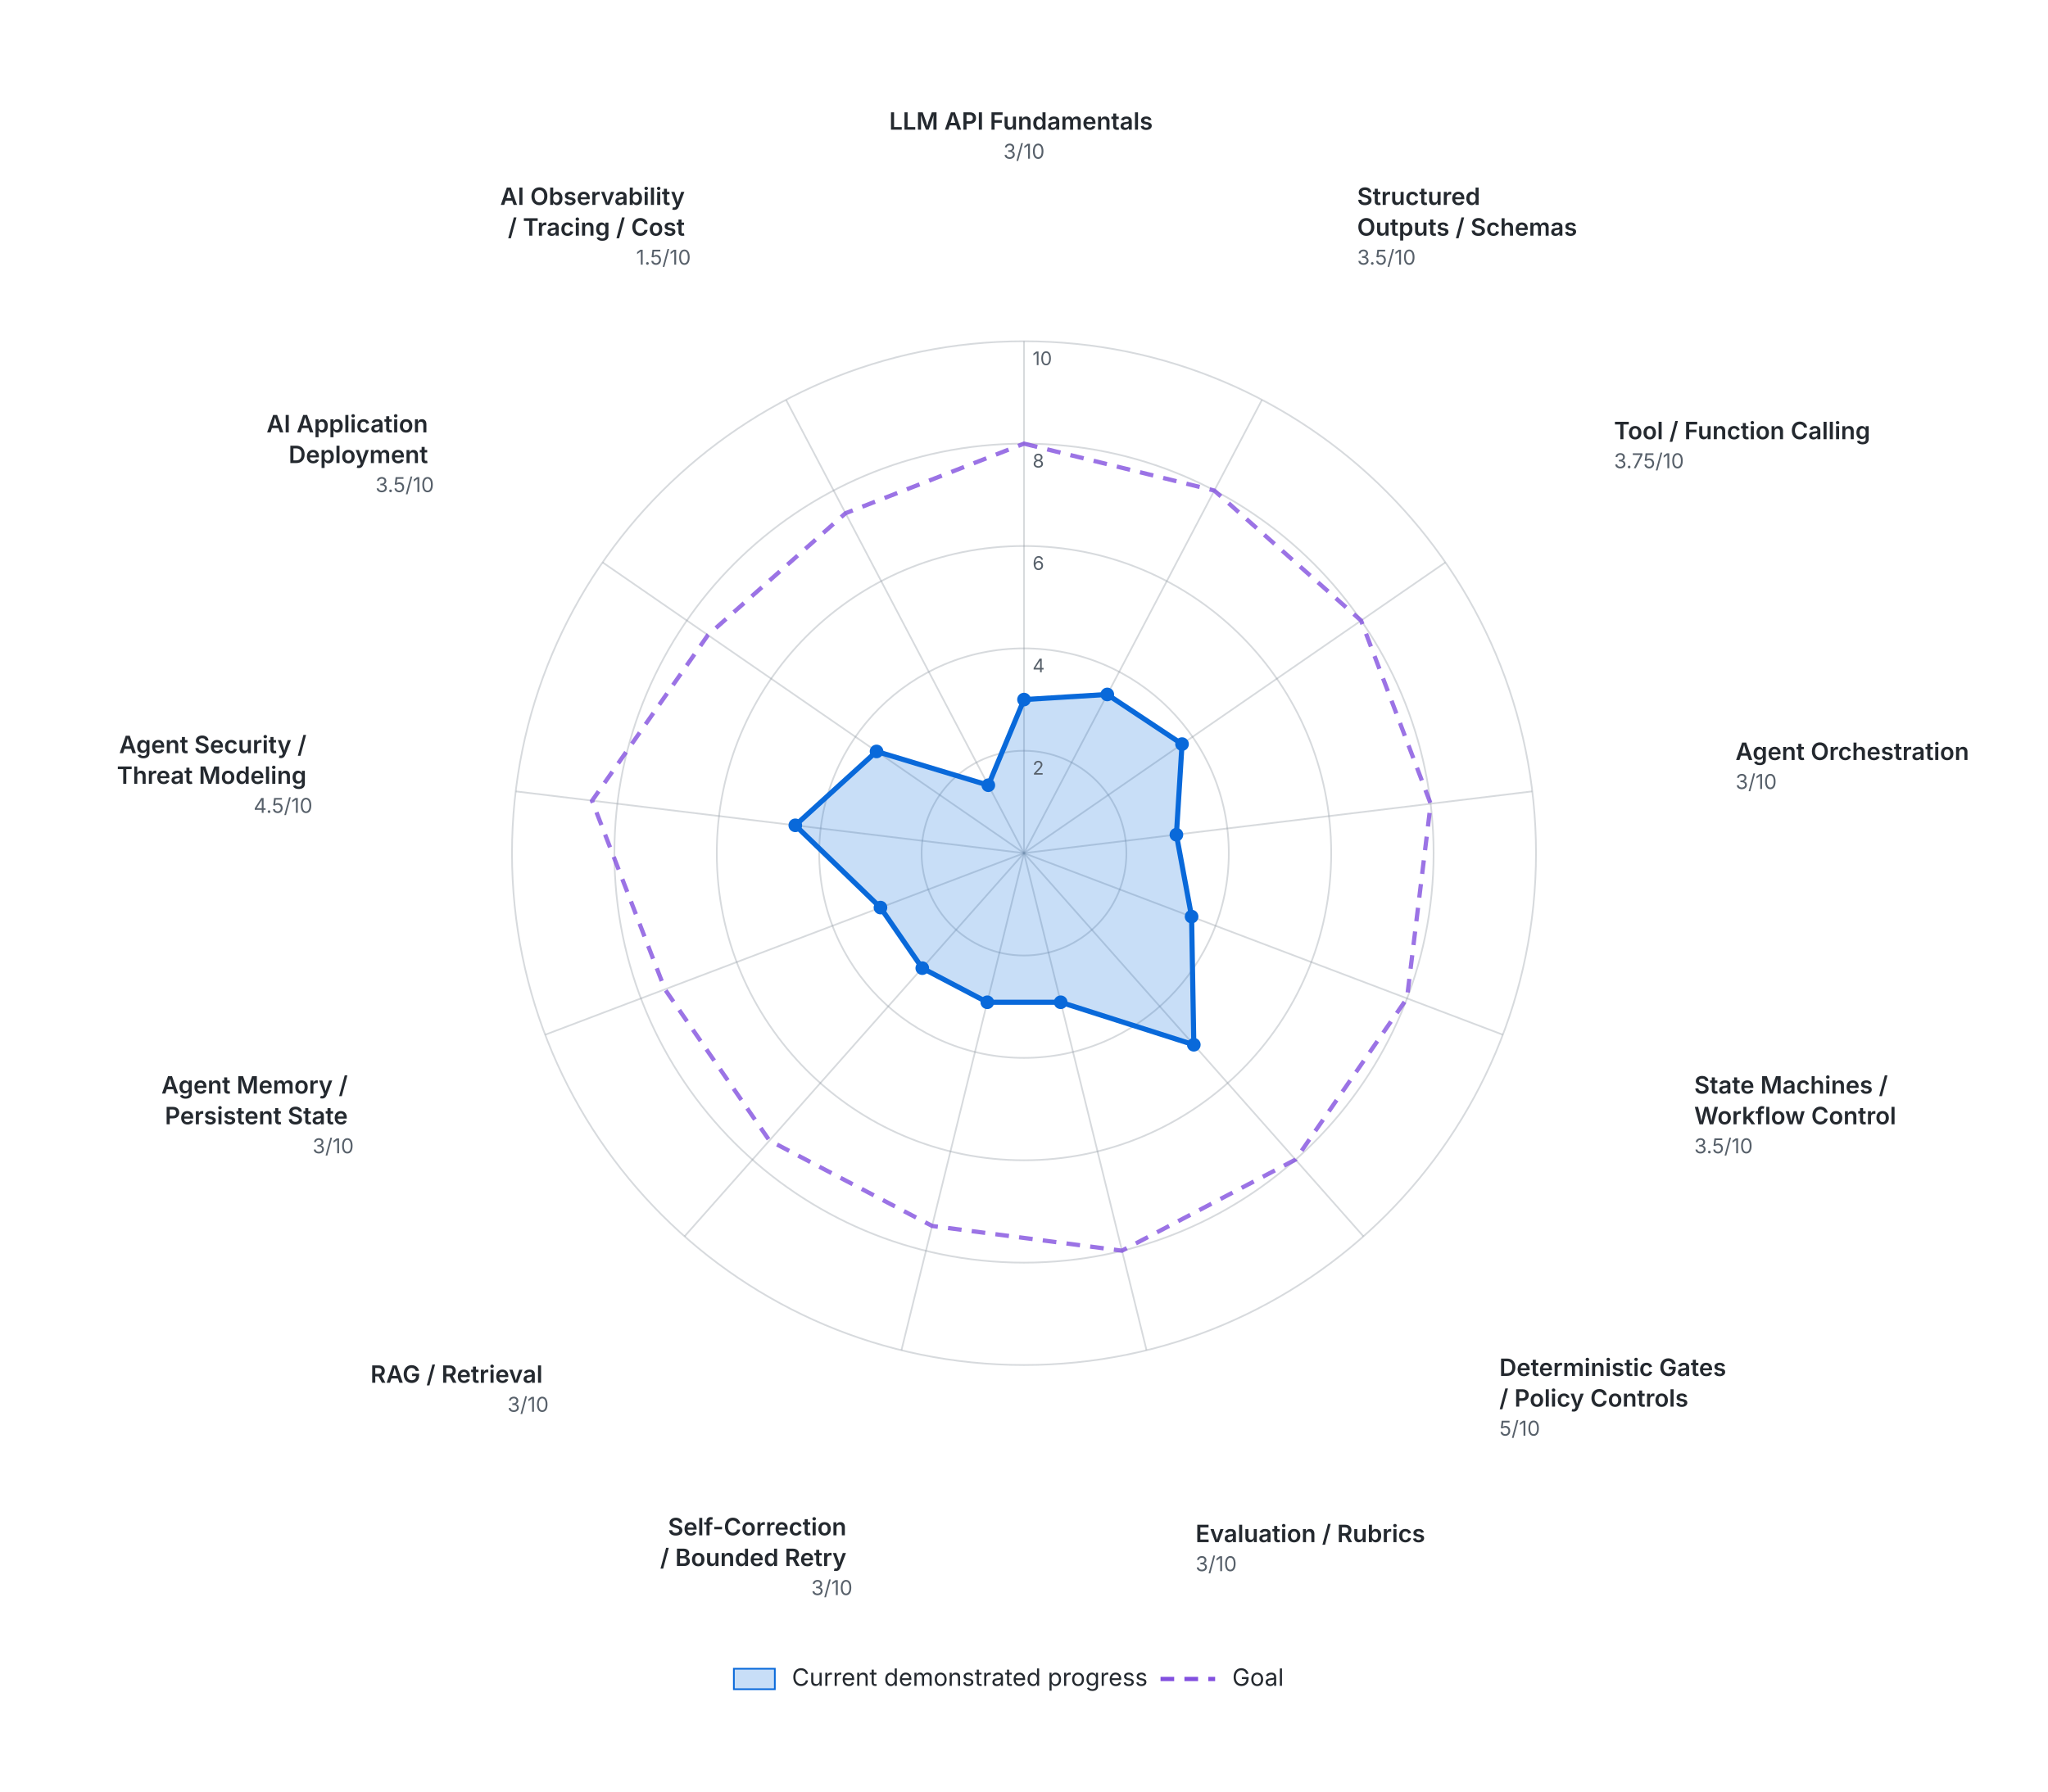
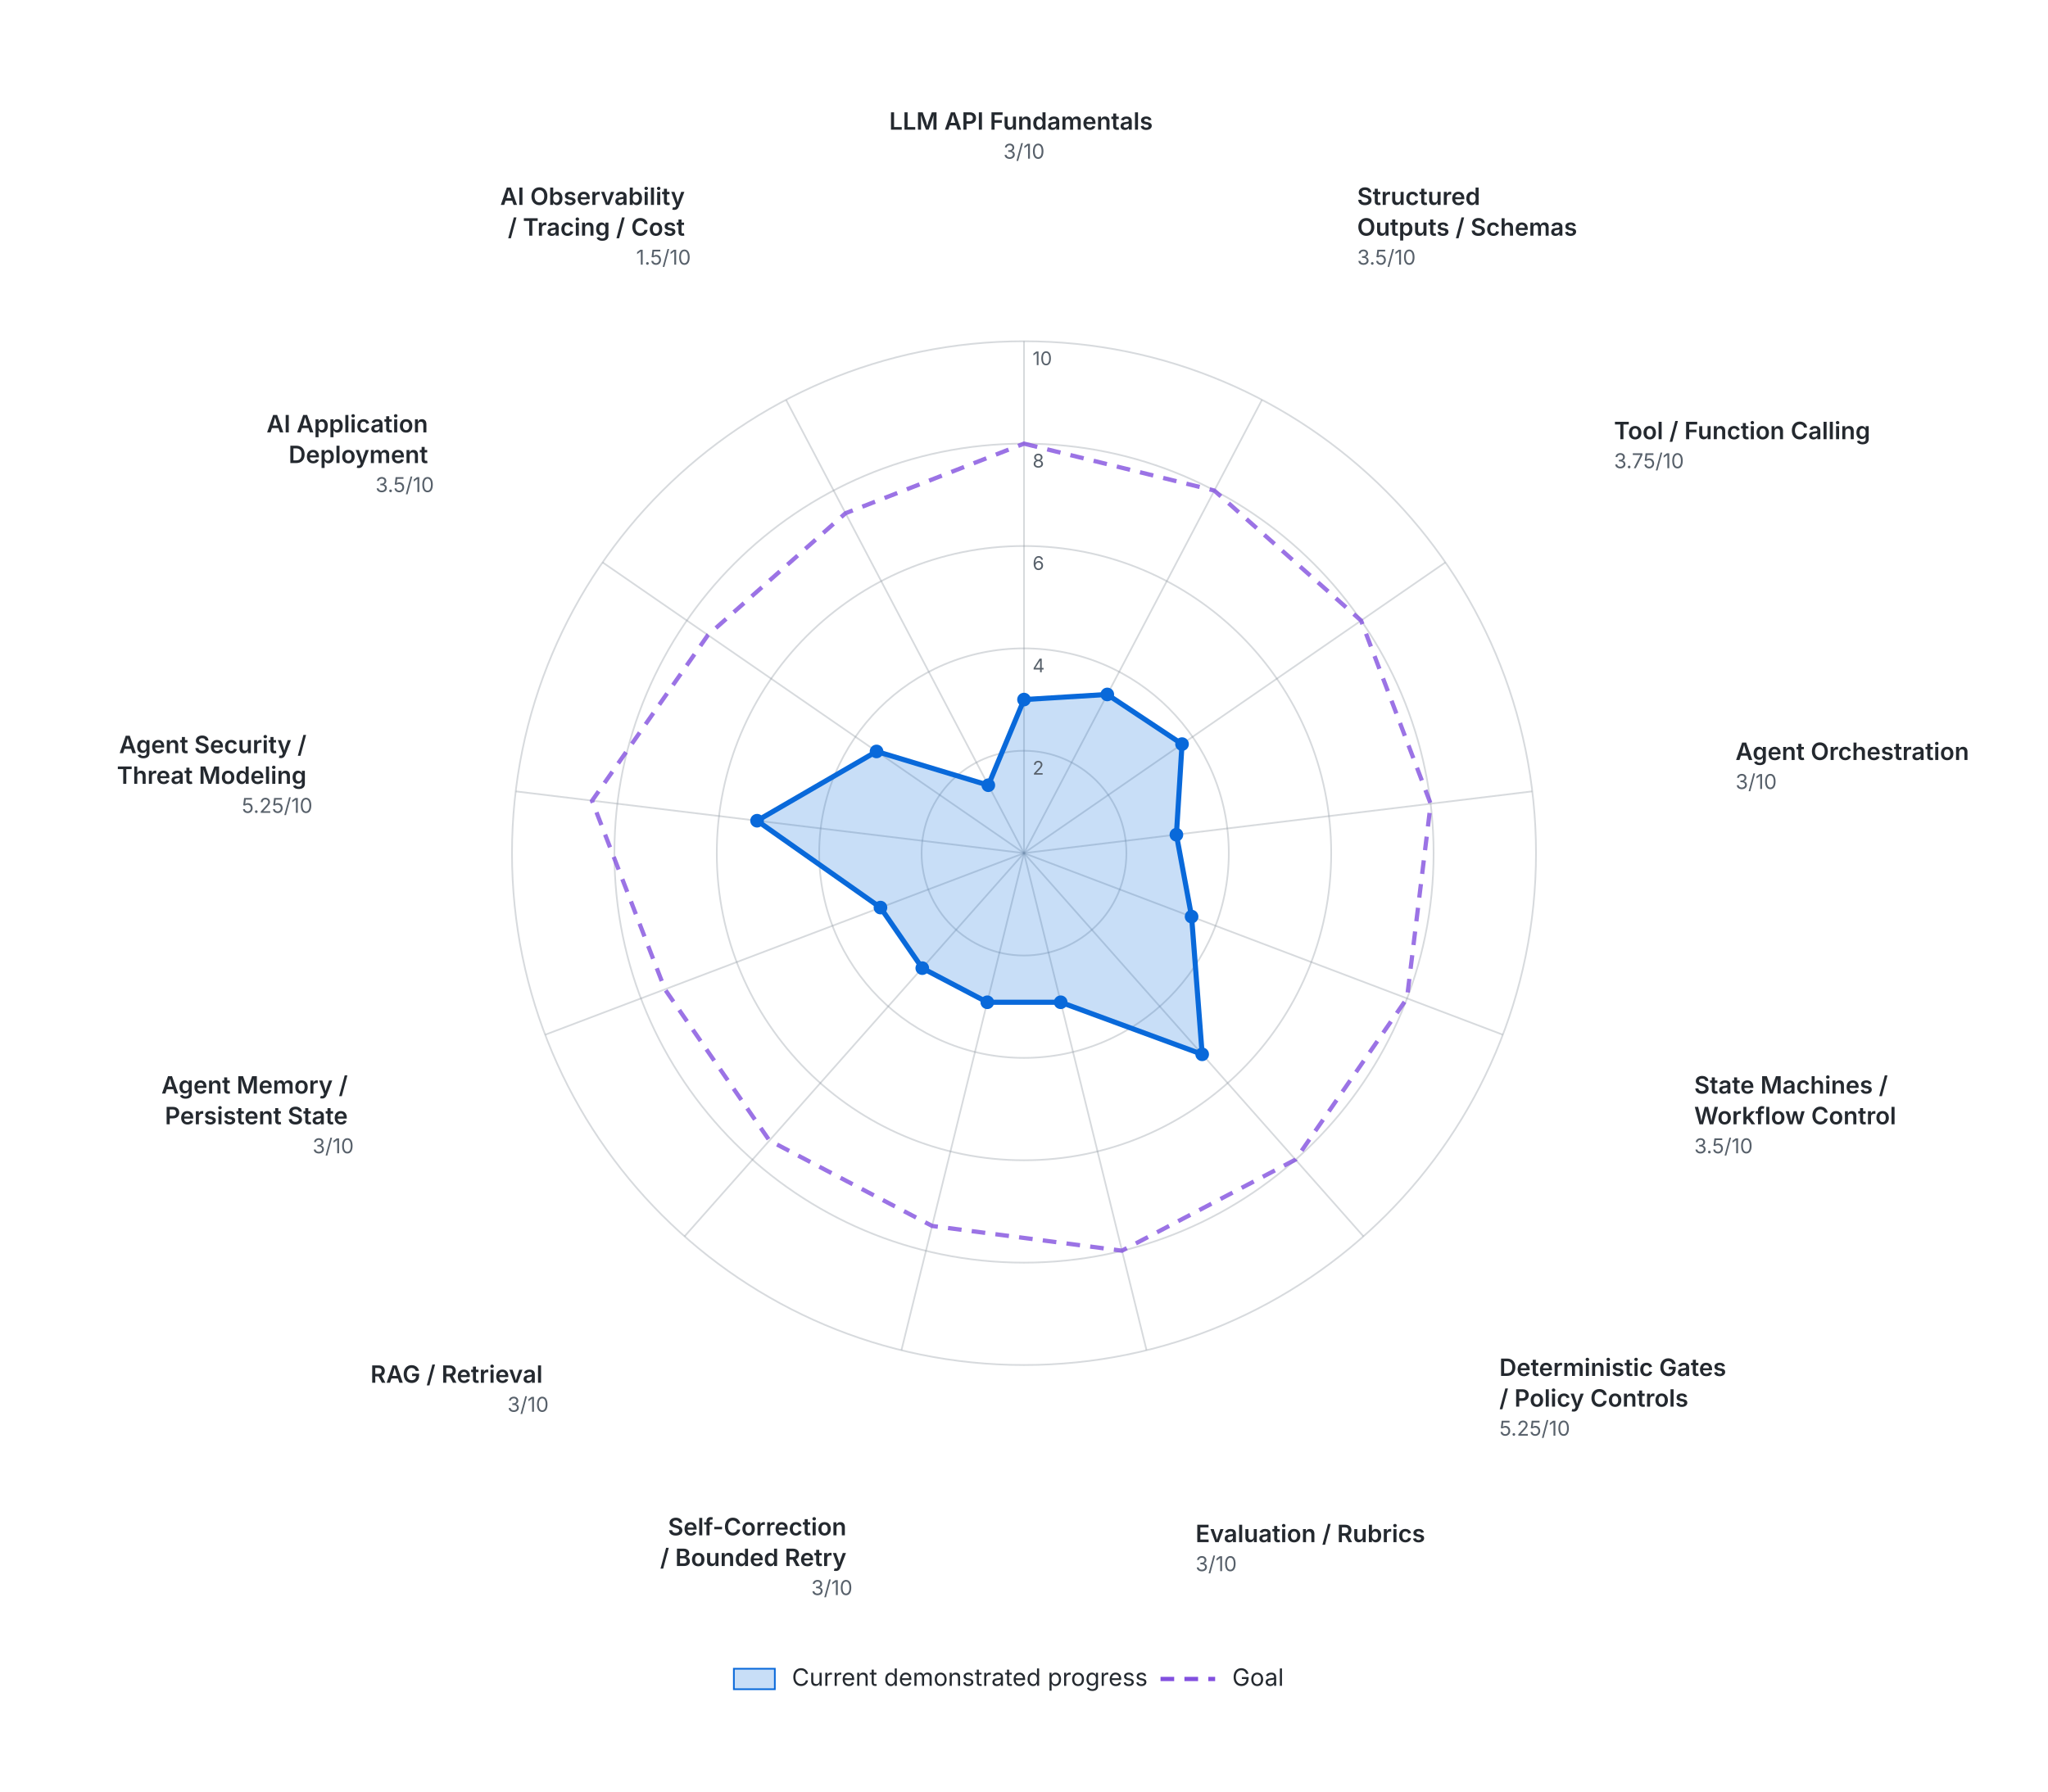
<svg xmlns="http://www.w3.org/2000/svg" width="1200" height="1050" viewBox="0 0 1200 1050" role="img" aria-labelledby="title desc">
  <style>
.grid{fill:none;stroke:#8c959f;stroke-width:1;opacity:.35} .goal{fill:none;stroke:#8250df;stroke-width:2.5;stroke-dasharray:8 6;opacity:.8}
.current{fill:#0969da;fill-opacity:.22;stroke:#0969da;stroke-width:3} .dot{fill:#0969da}
.label{font-family:-apple-system,BlinkMacSystemFont,"Segoe UI",sans-serif;font-size:14px;font-weight:600;fill:#24292f}
.score{font-size:12px;font-weight:400;fill:#57606a} .legend{font-family:-apple-system,BlinkMacSystemFont,"Segoe UI",sans-serif;font-size:14px;fill:#24292f}
.ring-label{font-family:-apple-system,BlinkMacSystemFont,"Segoe UI",sans-serif;font-size:11px;fill:#57606a}
@media (prefers-color-scheme:dark){.label,.legend{fill:#f0f6fc} .score,.ring-label{fill:#8c959f} .current{fill:#58a6ff;stroke:#58a6ff} .dot{fill:#58a6ff} .goal{stroke:#a371f7}}
</style>
  <circle class="grid" cx="600" cy="500" r="60.0" />
  <circle class="grid" cx="600" cy="500" r="120.0" />
  <circle class="grid" cx="600" cy="500" r="180.0" />
  <circle class="grid" cx="600" cy="500" r="240.0" />
  <circle class="grid" cx="600" cy="500" r="300.0" />
  <line class="grid" x1="600" y1="500" x2="600.0" y2="200.0" />
  <line class="grid" x1="600" y1="500" x2="739.4" y2="234.4" />
  <line class="grid" x1="600" y1="500" x2="846.9" y2="329.6" />
  <line class="grid" x1="600" y1="500" x2="897.8" y2="463.8" />
  <line class="grid" x1="600" y1="500" x2="880.5" y2="606.4" />
  <line class="grid" x1="600" y1="500" x2="798.9" y2="724.6" />
  <line class="grid" x1="600" y1="500" x2="671.8" y2="791.3" />
  <line class="grid" x1="600" y1="500" x2="528.2" y2="791.3" />
  <line class="grid" x1="600" y1="500" x2="401.1" y2="724.6" />
  <line class="grid" x1="600" y1="500" x2="319.5" y2="606.4" />
  <line class="grid" x1="600" y1="500" x2="302.2" y2="463.8" />
  <line class="grid" x1="600" y1="500" x2="353.1" y2="329.6" />
  <line class="grid" x1="600" y1="500" x2="460.6" y2="234.4" />
  <polygon class="goal" points="600.0,260.0 711.5,287.5 797.5,363.7 838.3,471.1 824.4,585.1 759.1,679.6 657.4,733.0 546.2,718.5 450.8,668.4 389.6,579.8 346.9,469.3 414.8,372.2 495.4,300.8" />
-   <polygon class="current" points="600.0,410.0 648.8,407.0 692.6,436.1 689.3,489.2 698.2,537.2 699.5,612.3 621.5,587.4 578.5,587.4 540.4,567.4 515.9,531.9 466.0,483.7 513.6,440.4 579.1,460.2" />
+   <polygon class="current" points="600.0,410.0 648.8,407.0 692.6,436.1 689.3,489.2 698.2,537.2 704.4,617.9 621.5,587.4 578.5,587.4 540.4,567.4 515.9,531.9 443.6,481.0 513.6,440.4 579.1,460.2" />
  <circle class="dot" cx="600.0" cy="410.0" r="4" />
  <circle class="dot" cx="648.8" cy="407.0" r="4" />
  <circle class="dot" cx="692.6" cy="436.1" r="4" />
  <circle class="dot" cx="689.3" cy="489.2" r="4" />
  <circle class="dot" cx="698.2" cy="537.2" r="4" />
-   <circle class="dot" cx="699.5" cy="612.3" r="4" />
+   <circle class="dot" cx="704.4" cy="617.9" r="4" />
  <circle class="dot" cx="621.5" cy="587.4" r="4" />
  <circle class="dot" cx="578.5" cy="587.4" r="4" />
  <circle class="dot" cx="540.4" cy="567.4" r="4" />
  <circle class="dot" cx="515.9" cy="531.9" r="4" />
-   <circle class="dot" cx="466.0" cy="483.7" r="4" />
+   <circle class="dot" cx="443.6" cy="481.0" r="4" />
  <circle class="dot" cx="513.6" cy="440.4" r="4" />
  <circle class="dot" cx="579.1" cy="460.2" r="4" />
  <text class="label" x="600.0" y="76.0" text-anchor="middle">
    <tspan x="600.0">LLM API Fundamentals</tspan>
    <tspan class="score" x="600.0" dy="17">3/10</tspan>
  </text>
  <text class="label" x="795.2" y="120.1" text-anchor="start">
    <tspan x="795.2" dy="0">Structured</tspan>
    <tspan x="795.2" dy="18">Outputs / Schemas</tspan>
    <tspan class="score" x="795.2" dy="17">3.5/10</tspan>
  </text>
  <text class="label" x="945.7" y="257.4" text-anchor="start">
    <tspan x="945.7">Tool / Function Calling</tspan>
    <tspan class="score" x="945.7" dy="17">3.75/10</tspan>
  </text>
  <text class="label" x="1016.9" y="445.4" text-anchor="start">
    <tspan x="1016.9">Agent Orchestration</tspan>
    <tspan class="score" x="1016.9" dy="17">3/10</tspan>
  </text>
  <text class="label" x="992.7" y="640.9" text-anchor="start">
    <tspan x="992.7" dy="0">State Machines /</tspan>
    <tspan x="992.7" dy="18">Workflow Control</tspan>
    <tspan class="score" x="992.7" dy="17">3.5/10</tspan>
  </text>
  <text class="label" x="878.5" y="806.4" text-anchor="start">
    <tspan x="878.5" dy="0">Deterministic Gates</tspan>
    <tspan x="878.5" dy="18">/ Policy Controls</tspan>
-     <tspan class="score" x="878.5" dy="17">5/10</tspan>
+     <tspan class="score" x="878.5" dy="17">5.25/10</tspan>
  </text>
  <text class="label" x="700.5" y="903.8" text-anchor="start">
    <tspan x="700.5">Evaluation / Rubrics</tspan>
    <tspan class="score" x="700.5" dy="17">3/10</tspan>
  </text>
  <text class="label" x="499.5" y="899.8" text-anchor="end">
    <tspan x="499.5" dy="0">Self-Correction</tspan>
    <tspan x="499.5" dy="18">/ Bounded Retry</tspan>
    <tspan class="score" x="499.5" dy="17">3/10</tspan>
  </text>
  <text class="label" x="321.5" y="810.4" text-anchor="end">
    <tspan x="321.5">RAG / Retrieval</tspan>
    <tspan class="score" x="321.5" dy="17">3/10</tspan>
  </text>
  <text class="label" x="207.3" y="640.9" text-anchor="end">
    <tspan x="207.3" dy="0">Agent Memory /</tspan>
    <tspan x="207.3" dy="18">Persistent State</tspan>
    <tspan class="score" x="207.3" dy="17">3/10</tspan>
  </text>
  <text class="label" x="183.1" y="441.4" text-anchor="end">
    <tspan x="183.1" dy="0">Agent Security /</tspan>
    <tspan x="183.1" dy="18">Threat Modeling</tspan>
-     <tspan class="score" x="183.1" dy="17">4.5/10</tspan>
+     <tspan class="score" x="183.1" dy="17">5.25/10</tspan>
  </text>
  <text class="label" x="254.3" y="253.4" text-anchor="end">
    <tspan x="254.3" dy="0">AI Application</tspan>
    <tspan x="254.3" dy="18">Deployment</tspan>
    <tspan class="score" x="254.3" dy="17">3.5/10</tspan>
  </text>
  <text class="label" x="404.8" y="120.1" text-anchor="end">
    <tspan x="404.8" dy="0">AI Observability</tspan>
    <tspan x="404.8" dy="18">/ Tracing / Cost</tspan>
    <tspan class="score" x="404.8" dy="17">1.5/10</tspan>
  </text>
  <text class="ring-label" x="605" y="454.0">2</text>
  <text class="ring-label" x="605" y="394.0">4</text>
  <text class="ring-label" x="605" y="334.0">6</text>
  <text class="ring-label" x="605" y="274.0">8</text>
  <text class="ring-label" x="605" y="214.0">10</text>
  <g transform="translate(430,990)">
    <rect x="0" y="-12" width="24" height="12" fill="#0969da" fill-opacity=".22" stroke="#0969da" />
    <text class="legend" x="34" y="-2">Current demonstrated progress</text>
    <line x1="250" y1="-6" x2="282" y2="-6" stroke="#8250df" stroke-width="2.5" stroke-dasharray="8 6" />
    <text class="legend" x="292" y="-2">Goal</text>
  </g>
</svg>
